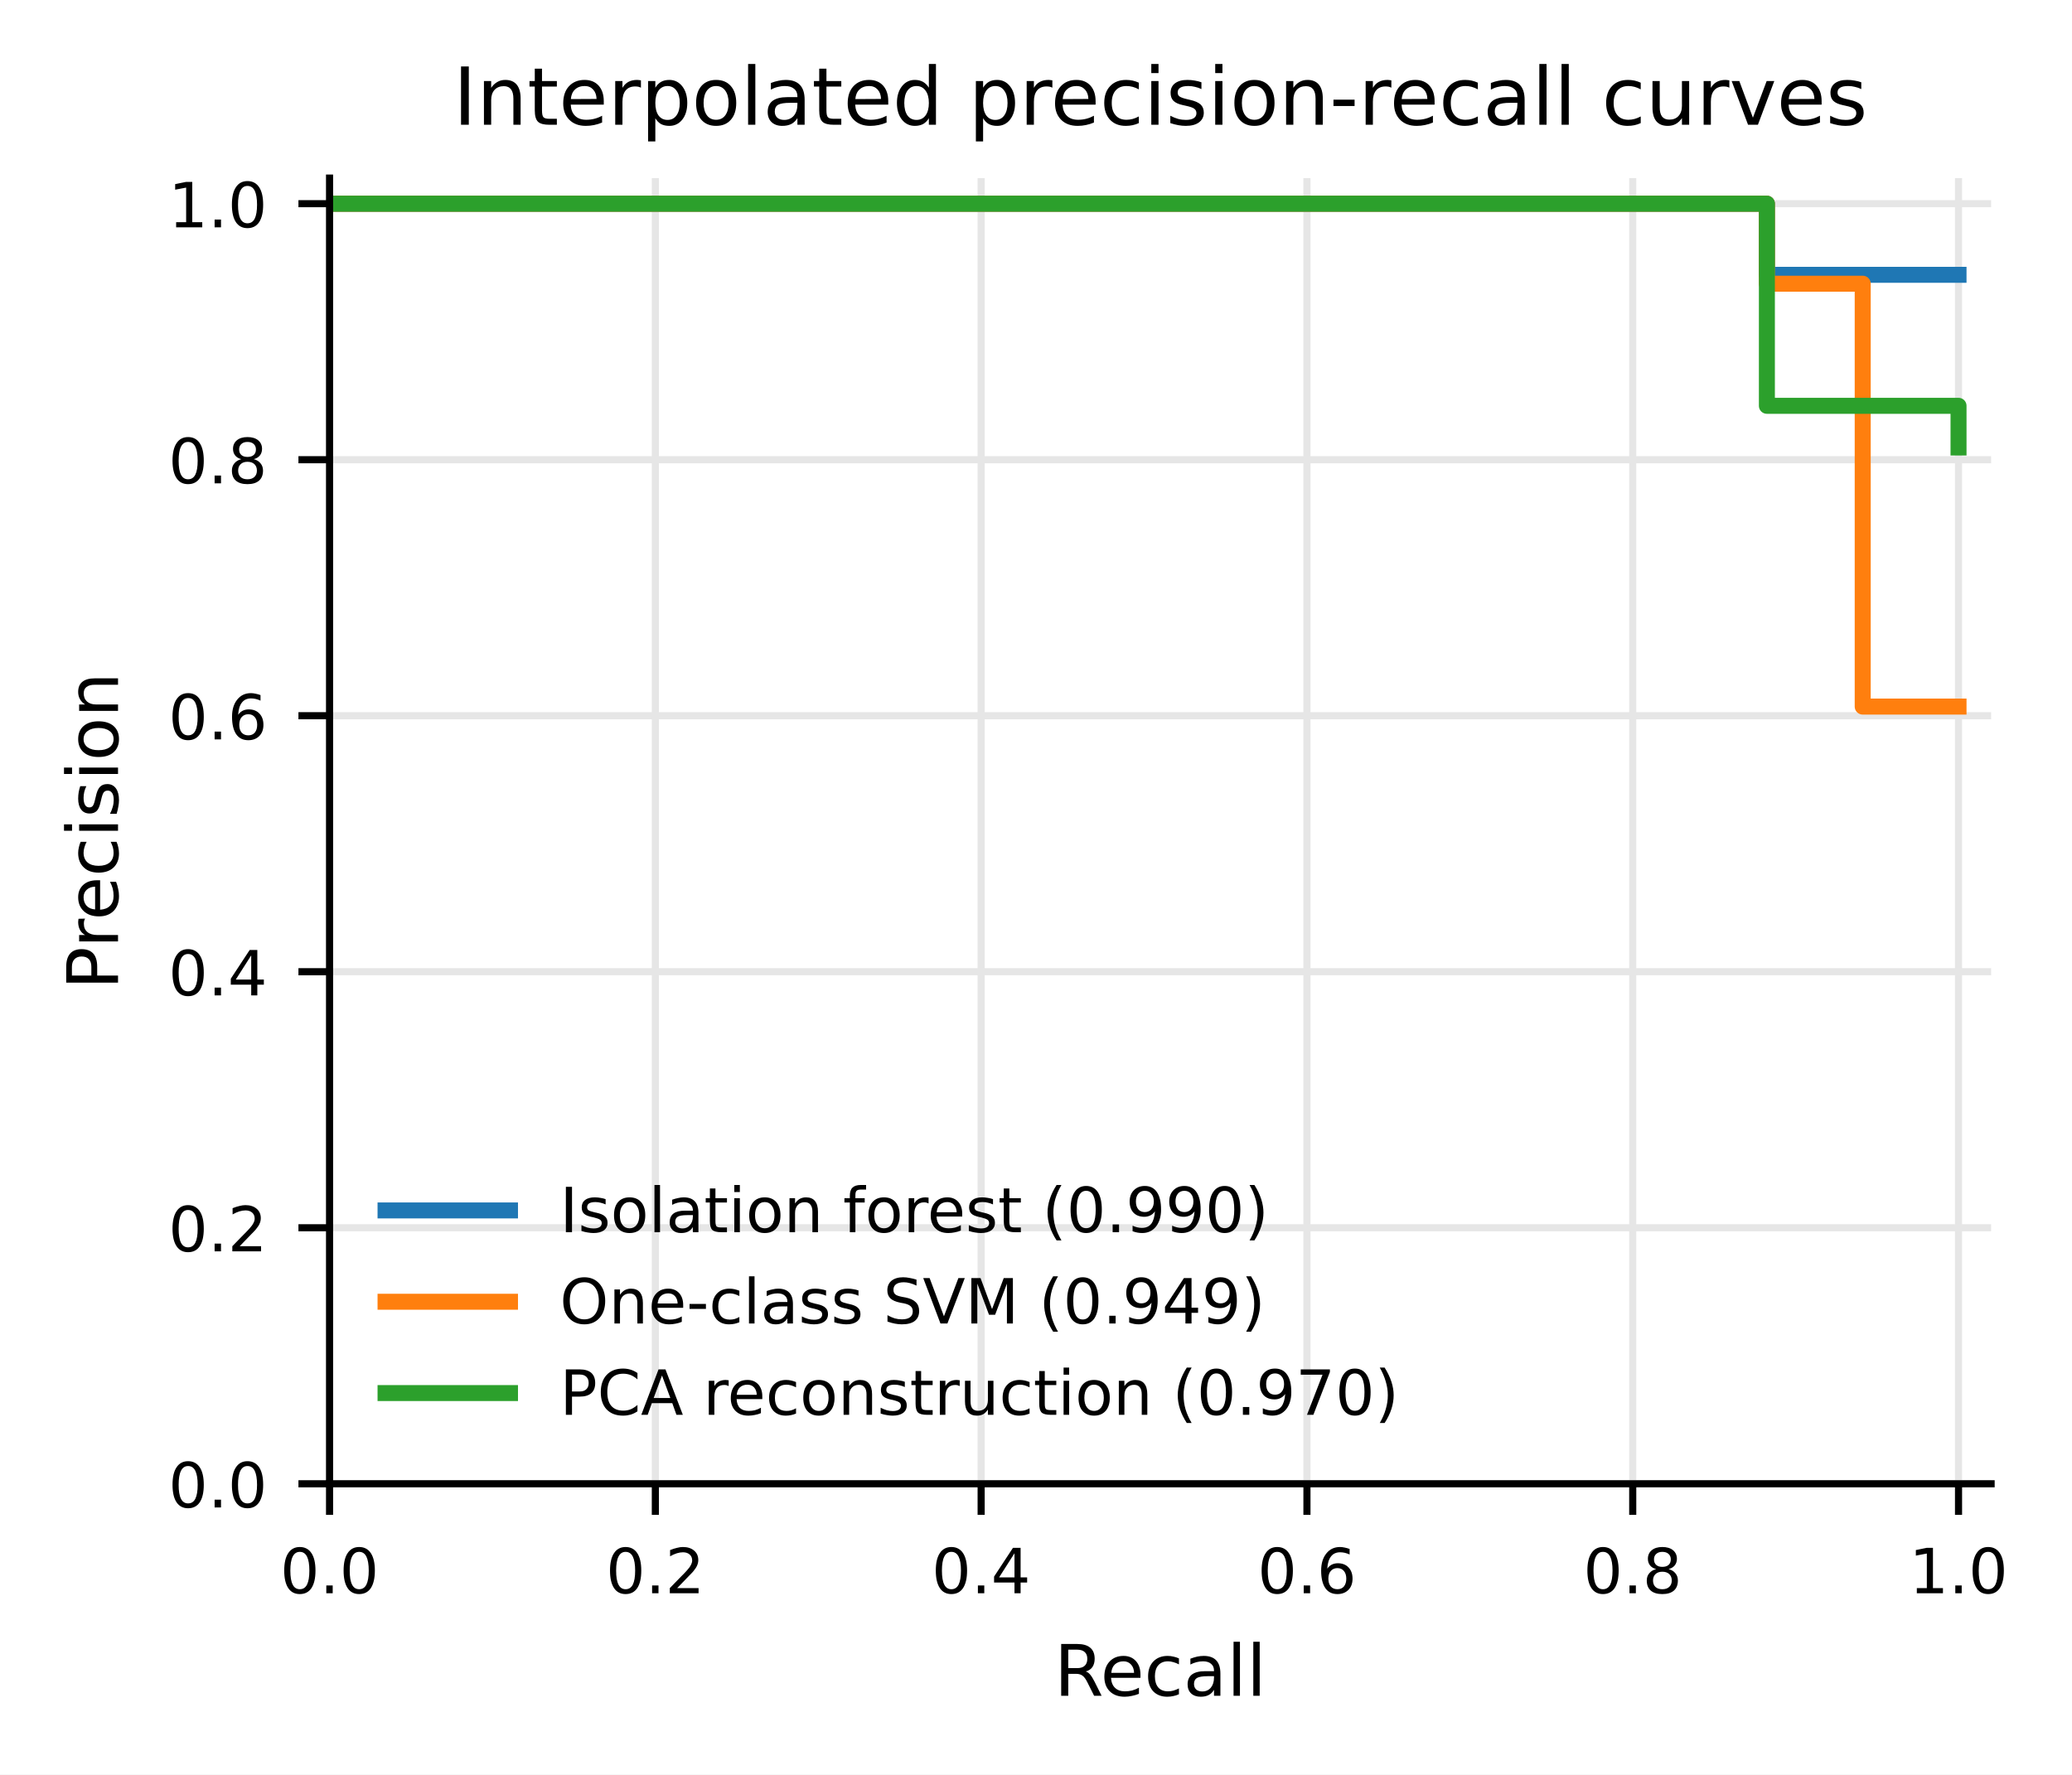
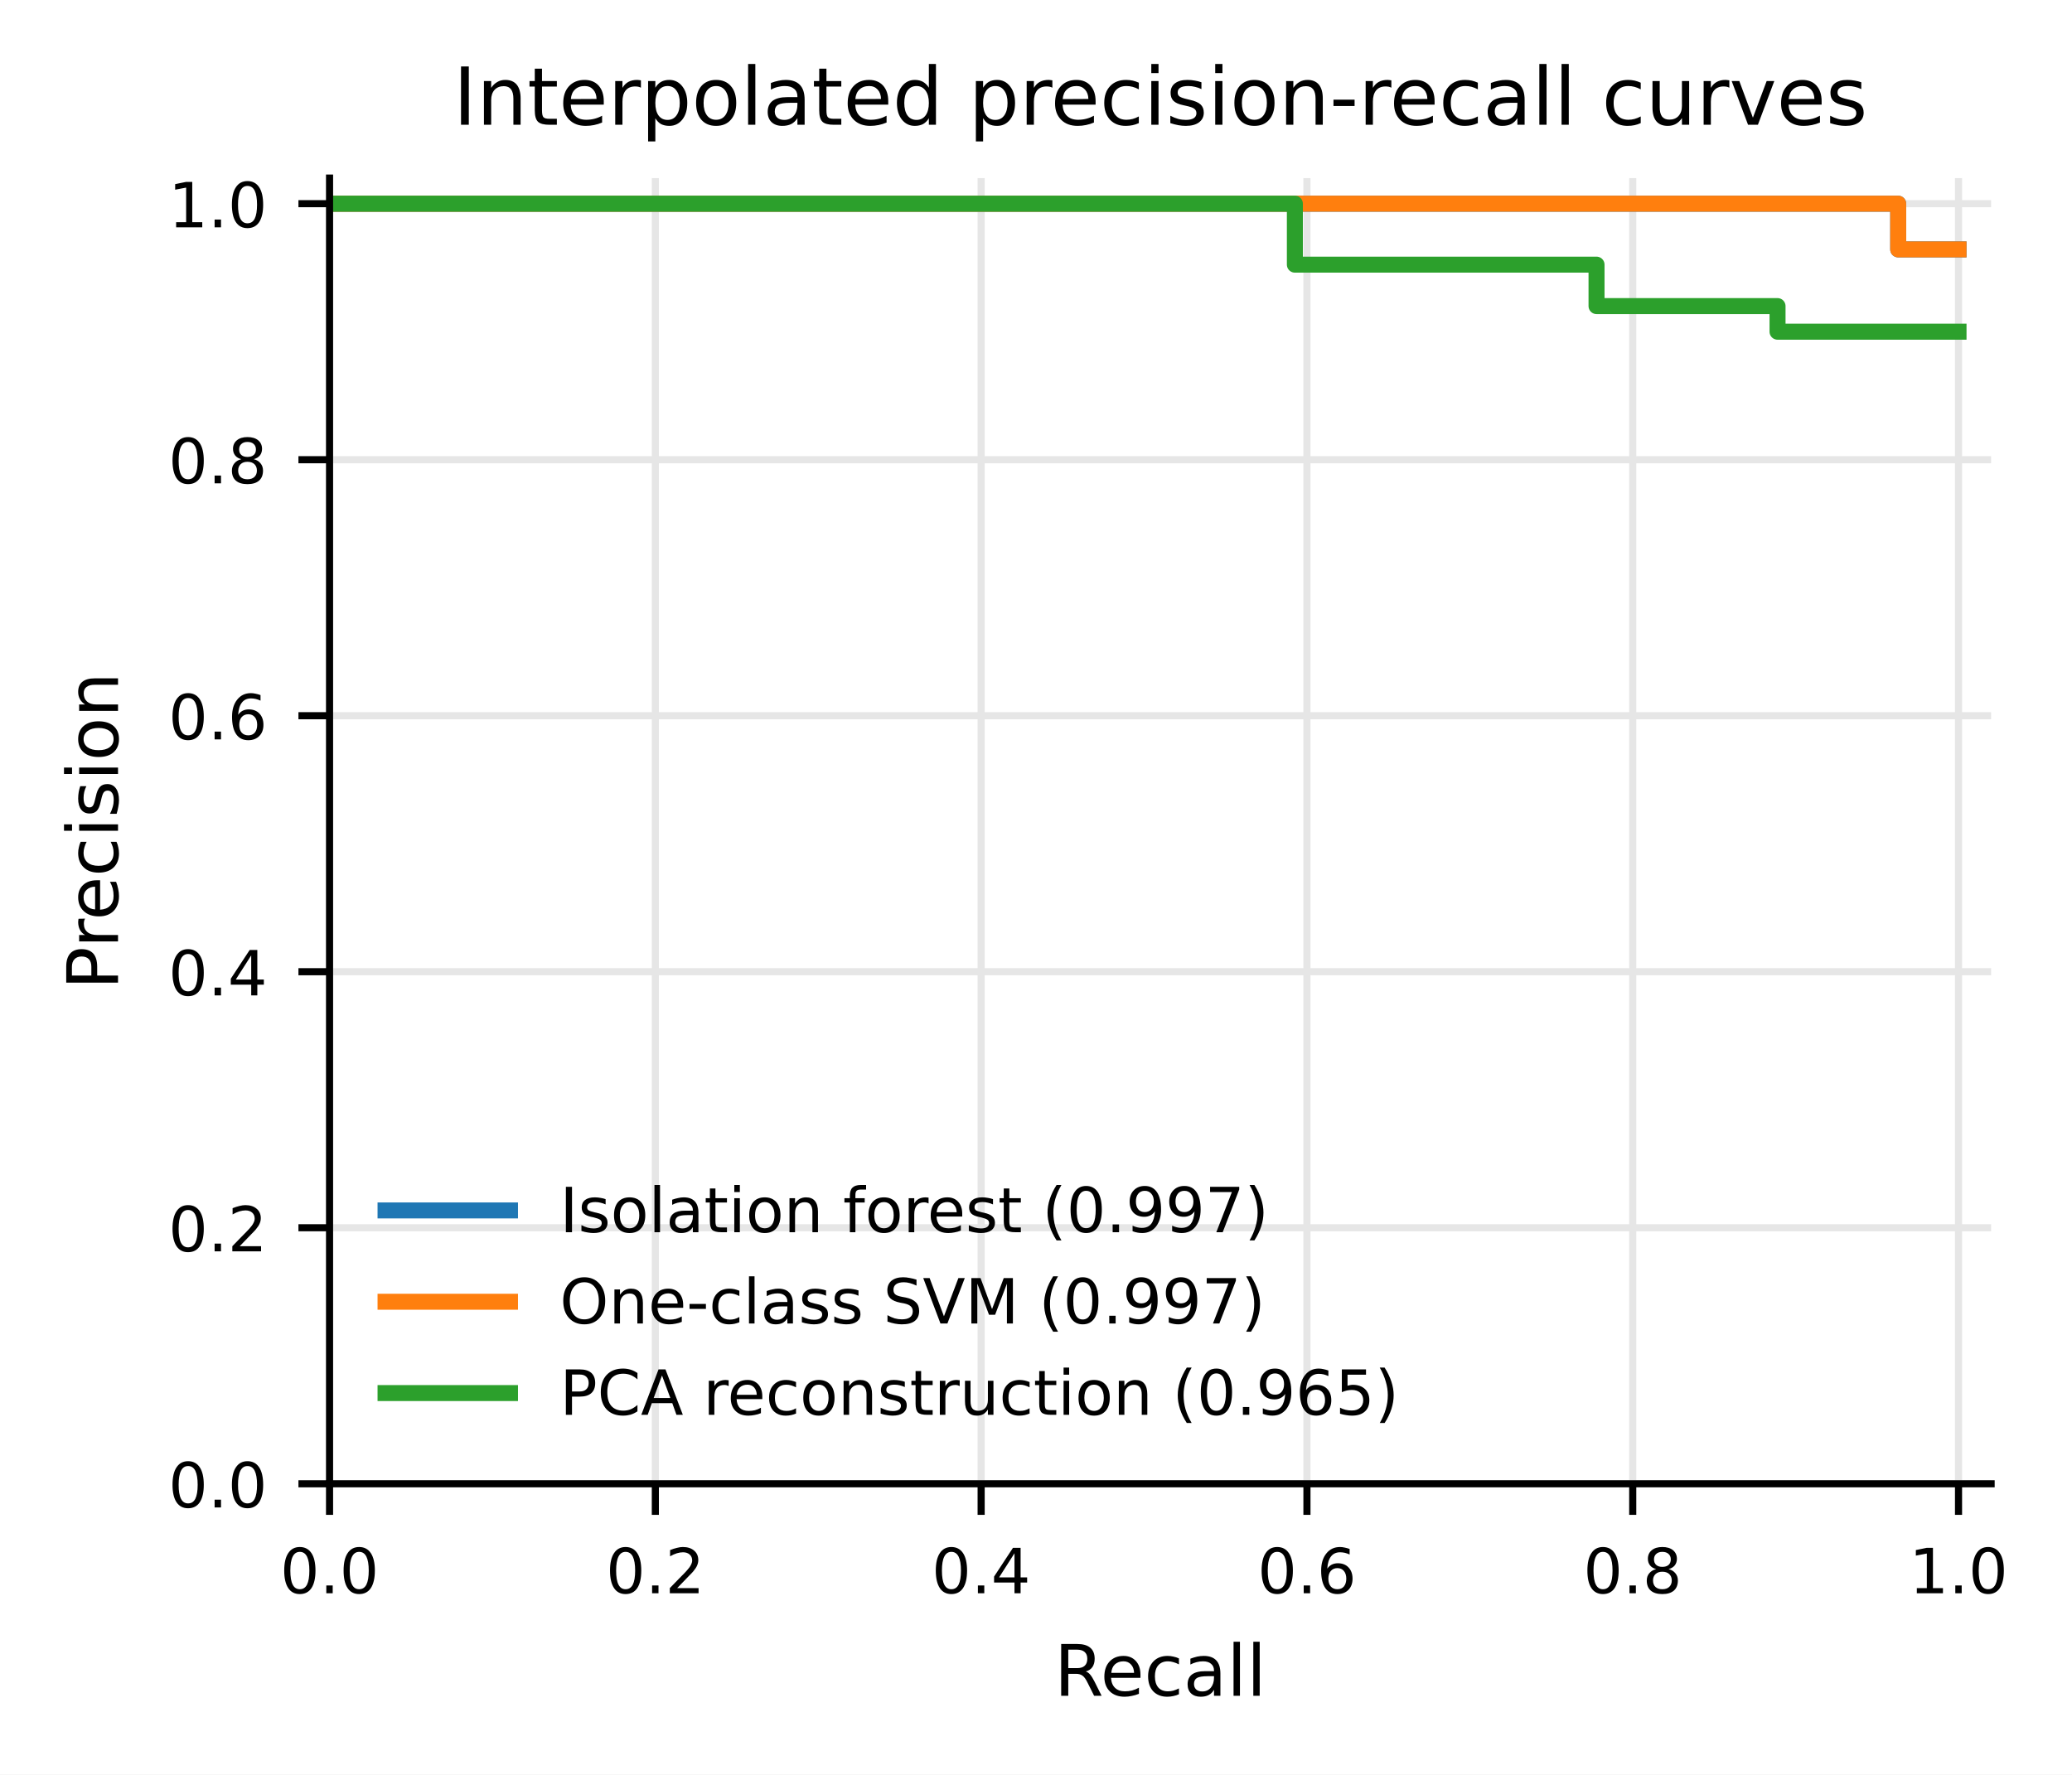
<svg xmlns="http://www.w3.org/2000/svg" xmlns:xlink="http://www.w3.org/1999/xlink" width="233.105pt" height="199.672pt" viewBox="0 0 233.105 199.672" version="1.1">
  <defs>
    <style type="text/css">*{stroke-linejoin: round; stroke-linecap: butt}</style>
  </defs>
  <g id="figure_1">
    <g id="patch_1">
      <path d="M 0 199.672  L 233.105 199.672  L 233.105 0  L 0 0  z " style="fill: #ffffff" />
    </g>
    <g id="axes_1">
      <g id="patch_2">
        <path d="M 37.075 166.955  L 224.005 166.955  L 224.005 20.039  L 37.075 20.039  z " style="fill: #ffffff" />
      </g>
      <g id="matplotlib.axis_1">
        <g id="xtick_1">
          <g id="line2d_1">
-             <path d="M 37.075 166.955  L 37.075 20.039  " clip-path="url(#pda60bfe244)" style="fill: none; stroke: #e6e6e6; stroke-width: 0.8; stroke-linecap: square" />
+             <path d="M 37.075 166.955  L 37.075 20.039  " clip-path="url(#p604136fe40)" style="fill: none; stroke: #e6e6e6; stroke-width: 0.8; stroke-linecap: square" />
          </g>
          <g id="line2d_2">
            <defs>
-               <path id="mb0dbb99cb0" d="M 0 0  L 0 3.5  " style="stroke: #000000; stroke-width: 0.8" />
+               <path id="m97e1e5b201" d="M 0 0  L 0 3.5  " style="stroke: #000000; stroke-width: 0.8" />
            </defs>
            <g>
-               <use xlink:href="#mb0dbb99cb0" x="37.075" y="166.955" style="stroke: #000000; stroke-width: 0.8" />
+               <use xlink:href="#m97e1e5b201" x="37.075" y="166.955" style="stroke: #000000; stroke-width: 0.8" />
            </g>
          </g>
          <g id="text_1">
            <text style="font-size: 7px; font-family: 'DejaVu Sans', 'Bitstream Vera Sans', 'Computer Modern Sans Serif', 'Lucida Grande', 'Verdana', 'Geneva', 'Lucid', 'Arial', 'Helvetica', 'Avant Garde', sans-serif; text-anchor: middle" x="37.075" y="179.274" transform="rotate(-0 37.07469 179.2735)">0.0</text>
          </g>
        </g>
        <g id="xtick_2">
          <g id="line2d_3">
-             <path d="M 73.728 166.955  L 73.728 20.039  " clip-path="url(#pda60bfe244)" style="fill: none; stroke: #e6e6e6; stroke-width: 0.8; stroke-linecap: square" />
+             <path d="M 73.728 166.955  L 73.728 20.039  " clip-path="url(#p604136fe40)" style="fill: none; stroke: #e6e6e6; stroke-width: 0.8; stroke-linecap: square" />
          </g>
          <g id="line2d_4">
            <g>
-               <use xlink:href="#mb0dbb99cb0" x="73.728" y="166.955" style="stroke: #000000; stroke-width: 0.8" />
+               <use xlink:href="#m97e1e5b201" x="73.728" y="166.955" style="stroke: #000000; stroke-width: 0.8" />
            </g>
          </g>
          <g id="text_2">
            <text style="font-size: 7px; font-family: 'DejaVu Sans', 'Bitstream Vera Sans', 'Computer Modern Sans Serif', 'Lucida Grande', 'Verdana', 'Geneva', 'Lucid', 'Arial', 'Helvetica', 'Avant Garde', sans-serif; text-anchor: middle" x="73.728" y="179.274" transform="rotate(-0 73.72763 179.2735)">0.2</text>
          </g>
        </g>
        <g id="xtick_3">
          <g id="line2d_5">
-             <path d="M 110.381 166.955  L 110.381 20.039  " clip-path="url(#pda60bfe244)" style="fill: none; stroke: #e6e6e6; stroke-width: 0.8; stroke-linecap: square" />
+             <path d="M 110.381 166.955  L 110.381 20.039  " clip-path="url(#p604136fe40)" style="fill: none; stroke: #e6e6e6; stroke-width: 0.8; stroke-linecap: square" />
          </g>
          <g id="line2d_6">
            <g>
-               <use xlink:href="#mb0dbb99cb0" x="110.381" y="166.955" style="stroke: #000000; stroke-width: 0.8" />
+               <use xlink:href="#m97e1e5b201" x="110.381" y="166.955" style="stroke: #000000; stroke-width: 0.8" />
            </g>
          </g>
          <g id="text_3">
            <text style="font-size: 7px; font-family: 'DejaVu Sans', 'Bitstream Vera Sans', 'Computer Modern Sans Serif', 'Lucida Grande', 'Verdana', 'Geneva', 'Lucid', 'Arial', 'Helvetica', 'Avant Garde', sans-serif; text-anchor: middle" x="110.381" y="179.274" transform="rotate(-0 110.3806 179.2735)">0.4</text>
          </g>
        </g>
        <g id="xtick_4">
          <g id="line2d_7">
-             <path d="M 147.034 166.955  L 147.034 20.039  " clip-path="url(#pda60bfe244)" style="fill: none; stroke: #e6e6e6; stroke-width: 0.8; stroke-linecap: square" />
+             <path d="M 147.034 166.955  L 147.034 20.039  " clip-path="url(#p604136fe40)" style="fill: none; stroke: #e6e6e6; stroke-width: 0.8; stroke-linecap: square" />
          </g>
          <g id="line2d_8">
            <g>
-               <use xlink:href="#mb0dbb99cb0" x="147.034" y="166.955" style="stroke: #000000; stroke-width: 0.8" />
+               <use xlink:href="#m97e1e5b201" x="147.034" y="166.955" style="stroke: #000000; stroke-width: 0.8" />
            </g>
          </g>
          <g id="text_4">
            <text style="font-size: 7px; font-family: 'DejaVu Sans', 'Bitstream Vera Sans', 'Computer Modern Sans Serif', 'Lucida Grande', 'Verdana', 'Geneva', 'Lucid', 'Arial', 'Helvetica', 'Avant Garde', sans-serif; text-anchor: middle" x="147.034" y="179.274" transform="rotate(-0 147.0335 179.2735)">0.6</text>
          </g>
        </g>
        <g id="xtick_5">
          <g id="line2d_9">
-             <path d="M 183.686 166.955  L 183.686 20.039  " clip-path="url(#pda60bfe244)" style="fill: none; stroke: #e6e6e6; stroke-width: 0.8; stroke-linecap: square" />
+             <path d="M 183.686 166.955  L 183.686 20.039  " clip-path="url(#p604136fe40)" style="fill: none; stroke: #e6e6e6; stroke-width: 0.8; stroke-linecap: square" />
          </g>
          <g id="line2d_10">
            <g>
-               <use xlink:href="#mb0dbb99cb0" x="183.686" y="166.955" style="stroke: #000000; stroke-width: 0.8" />
+               <use xlink:href="#m97e1e5b201" x="183.686" y="166.955" style="stroke: #000000; stroke-width: 0.8" />
            </g>
          </g>
          <g id="text_5">
            <text style="font-size: 7px; font-family: 'DejaVu Sans', 'Bitstream Vera Sans', 'Computer Modern Sans Serif', 'Lucida Grande', 'Verdana', 'Geneva', 'Lucid', 'Arial', 'Helvetica', 'Avant Garde', sans-serif; text-anchor: middle" x="183.686" y="179.274" transform="rotate(-0 183.6865 179.2735)">0.8</text>
          </g>
        </g>
        <g id="xtick_6">
          <g id="line2d_11">
-             <path d="M 220.339 166.955  L 220.339 20.039  " clip-path="url(#pda60bfe244)" style="fill: none; stroke: #e6e6e6; stroke-width: 0.8; stroke-linecap: square" />
+             <path d="M 220.339 166.955  L 220.339 20.039  " clip-path="url(#p604136fe40)" style="fill: none; stroke: #e6e6e6; stroke-width: 0.8; stroke-linecap: square" />
          </g>
          <g id="line2d_12">
            <g>
-               <use xlink:href="#mb0dbb99cb0" x="220.339" y="166.955" style="stroke: #000000; stroke-width: 0.8" />
+               <use xlink:href="#m97e1e5b201" x="220.339" y="166.955" style="stroke: #000000; stroke-width: 0.8" />
            </g>
          </g>
          <g id="text_6">
            <text style="font-size: 7px; font-family: 'DejaVu Sans', 'Bitstream Vera Sans', 'Computer Modern Sans Serif', 'Lucida Grande', 'Verdana', 'Geneva', 'Lucid', 'Arial', 'Helvetica', 'Avant Garde', sans-serif; text-anchor: middle" x="220.339" y="179.274" transform="rotate(-0 220.3394 179.2735)">1.0</text>
          </g>
        </g>
        <g id="text_7">
          <text style="font-size: 8px; font-family: 'DejaVu Sans', 'Bitstream Vera Sans', 'Computer Modern Sans Serif', 'Lucida Grande', 'Verdana', 'Geneva', 'Lucid', 'Arial', 'Helvetica', 'Avant Garde', sans-serif; text-anchor: middle" x="130.54" y="190.808" transform="rotate(-0 130.5397 190.808)">Recall</text>
        </g>
      </g>
      <g id="matplotlib.axis_2">
        <g id="ytick_1">
          <g id="line2d_13">
-             <path d="M 37.075 166.955  L 224.005 166.955  " clip-path="url(#pda60bfe244)" style="fill: none; stroke: #e6e6e6; stroke-width: 0.8; stroke-linecap: square" />
+             <path d="M 37.075 166.955  L 224.005 166.955  " clip-path="url(#p604136fe40)" style="fill: none; stroke: #e6e6e6; stroke-width: 0.8; stroke-linecap: square" />
          </g>
          <g id="line2d_14">
            <defs>
-               <path id="m0f954f66c2" d="M 0 0  L -3.5 0  " style="stroke: #000000; stroke-width: 0.8" />
+               <path id="m7568ffc94c" d="M 0 0  L -3.5 0  " style="stroke: #000000; stroke-width: 0.8" />
            </defs>
            <g>
-               <use xlink:href="#m0f954f66c2" x="37.075" y="166.955" style="stroke: #000000; stroke-width: 0.8" />
+               <use xlink:href="#m7568ffc94c" x="37.075" y="166.955" style="stroke: #000000; stroke-width: 0.8" />
            </g>
          </g>
          <g id="text_8">
            <text style="font-size: 7px; font-family: 'DejaVu Sans', 'Bitstream Vera Sans', 'Computer Modern Sans Serif', 'Lucida Grande', 'Verdana', 'Geneva', 'Lucid', 'Arial', 'Helvetica', 'Avant Garde', sans-serif; text-anchor: end" x="30.075" y="169.614" transform="rotate(-0 30.07469 169.614)">0.0</text>
          </g>
        </g>
        <g id="ytick_2">
          <g id="line2d_15">
-             <path d="M 37.075 138.148  L 224.005 138.148  " clip-path="url(#pda60bfe244)" style="fill: none; stroke: #e6e6e6; stroke-width: 0.8; stroke-linecap: square" />
+             <path d="M 37.075 138.148  L 224.005 138.148  " clip-path="url(#p604136fe40)" style="fill: none; stroke: #e6e6e6; stroke-width: 0.8; stroke-linecap: square" />
          </g>
          <g id="line2d_16">
            <g>
-               <use xlink:href="#m0f954f66c2" x="37.075" y="138.148" style="stroke: #000000; stroke-width: 0.8" />
+               <use xlink:href="#m7568ffc94c" x="37.075" y="138.148" style="stroke: #000000; stroke-width: 0.8" />
            </g>
          </g>
          <g id="text_9">
            <text style="font-size: 7px; font-family: 'DejaVu Sans', 'Bitstream Vera Sans', 'Computer Modern Sans Serif', 'Lucida Grande', 'Verdana', 'Geneva', 'Lucid', 'Arial', 'Helvetica', 'Avant Garde', sans-serif; text-anchor: end" x="30.075" y="140.807" transform="rotate(-0 30.07469 140.807)">0.2</text>
          </g>
        </g>
        <g id="ytick_3">
          <g id="line2d_17">
-             <path d="M 37.075 109.34  L 224.005 109.34  " clip-path="url(#pda60bfe244)" style="fill: none; stroke: #e6e6e6; stroke-width: 0.8; stroke-linecap: square" />
+             <path d="M 37.075 109.34  L 224.005 109.34  " clip-path="url(#p604136fe40)" style="fill: none; stroke: #e6e6e6; stroke-width: 0.8; stroke-linecap: square" />
          </g>
          <g id="line2d_18">
            <g>
-               <use xlink:href="#m0f954f66c2" x="37.075" y="109.34" style="stroke: #000000; stroke-width: 0.8" />
+               <use xlink:href="#m7568ffc94c" x="37.075" y="109.34" style="stroke: #000000; stroke-width: 0.8" />
            </g>
          </g>
          <g id="text_10">
            <text style="font-size: 7px; font-family: 'DejaVu Sans', 'Bitstream Vera Sans', 'Computer Modern Sans Serif', 'Lucida Grande', 'Verdana', 'Geneva', 'Lucid', 'Arial', 'Helvetica', 'Avant Garde', sans-serif; text-anchor: end" x="30.075" y="112" transform="rotate(-0 30.07469 111.9999)">0.4</text>
          </g>
        </g>
        <g id="ytick_4">
          <g id="line2d_19">
-             <path d="M 37.075 80.533  L 224.005 80.533  " clip-path="url(#pda60bfe244)" style="fill: none; stroke: #e6e6e6; stroke-width: 0.8; stroke-linecap: square" />
+             <path d="M 37.075 80.533  L 224.005 80.533  " clip-path="url(#p604136fe40)" style="fill: none; stroke: #e6e6e6; stroke-width: 0.8; stroke-linecap: square" />
          </g>
          <g id="line2d_20">
            <g>
-               <use xlink:href="#m0f954f66c2" x="37.075" y="80.533" style="stroke: #000000; stroke-width: 0.8" />
+               <use xlink:href="#m7568ffc94c" x="37.075" y="80.533" style="stroke: #000000; stroke-width: 0.8" />
            </g>
          </g>
          <g id="text_11">
            <text style="font-size: 7px; font-family: 'DejaVu Sans', 'Bitstream Vera Sans', 'Computer Modern Sans Serif', 'Lucida Grande', 'Verdana', 'Geneva', 'Lucid', 'Arial', 'Helvetica', 'Avant Garde', sans-serif; text-anchor: end" x="30.075" y="83.193" transform="rotate(-0 30.07469 83.19287)">0.6</text>
          </g>
        </g>
        <g id="ytick_5">
          <g id="line2d_21">
-             <path d="M 37.075 51.726  L 224.005 51.726  " clip-path="url(#pda60bfe244)" style="fill: none; stroke: #e6e6e6; stroke-width: 0.8; stroke-linecap: square" />
+             <path d="M 37.075 51.726  L 224.005 51.726  " clip-path="url(#p604136fe40)" style="fill: none; stroke: #e6e6e6; stroke-width: 0.8; stroke-linecap: square" />
          </g>
          <g id="line2d_22">
            <g>
-               <use xlink:href="#m0f954f66c2" x="37.075" y="51.726" style="stroke: #000000; stroke-width: 0.8" />
+               <use xlink:href="#m7568ffc94c" x="37.075" y="51.726" style="stroke: #000000; stroke-width: 0.8" />
            </g>
          </g>
          <g id="text_12">
            <text style="font-size: 7px; font-family: 'DejaVu Sans', 'Bitstream Vera Sans', 'Computer Modern Sans Serif', 'Lucida Grande', 'Verdana', 'Geneva', 'Lucid', 'Arial', 'Helvetica', 'Avant Garde', sans-serif; text-anchor: end" x="30.075" y="54.386" transform="rotate(-0 30.07469 54.38581)">0.8</text>
          </g>
        </g>
        <g id="ytick_6">
          <g id="line2d_23">
-             <path d="M 37.075 22.919  L 224.005 22.919  " clip-path="url(#pda60bfe244)" style="fill: none; stroke: #e6e6e6; stroke-width: 0.8; stroke-linecap: square" />
+             <path d="M 37.075 22.919  L 224.005 22.919  " clip-path="url(#p604136fe40)" style="fill: none; stroke: #e6e6e6; stroke-width: 0.8; stroke-linecap: square" />
          </g>
          <g id="line2d_24">
            <g>
-               <use xlink:href="#m0f954f66c2" x="37.075" y="22.919" style="stroke: #000000; stroke-width: 0.8" />
+               <use xlink:href="#m7568ffc94c" x="37.075" y="22.919" style="stroke: #000000; stroke-width: 0.8" />
            </g>
          </g>
          <g id="text_13">
            <text style="font-size: 7px; font-family: 'DejaVu Sans', 'Bitstream Vera Sans', 'Computer Modern Sans Serif', 'Lucida Grande', 'Verdana', 'Geneva', 'Lucid', 'Arial', 'Helvetica', 'Avant Garde', sans-serif; text-anchor: end" x="30.075" y="25.579" transform="rotate(-0 30.07469 25.57875)">1.0</text>
          </g>
        </g>
        <g id="text_14">
          <text style="font-size: 8px; font-family: 'DejaVu Sans', 'Bitstream Vera Sans', 'Computer Modern Sans Serif', 'Lucida Grande', 'Verdana', 'Geneva', 'Lucid', 'Arial', 'Helvetica', 'Avant Garde', sans-serif; text-anchor: middle" x="13.279" y="93.497" transform="rotate(-90 13.27875 93.49659)">Precision</text>
        </g>
      </g>
      <g id="line2d_25">
-         <path d="M 37.075 22.919  L 47.855 22.919  L 47.855 22.919  L 58.635 22.919  L 58.635 22.919  L 69.416 22.919  L 69.416 22.919  L 80.196 22.919  L 80.196 22.919  L 90.976 22.919  L 90.976 22.919  L 101.756 22.919  L 101.756 22.919  L 112.537 22.919  L 112.537 22.919  L 123.317 22.919  L 123.317 22.919  L 134.097 22.919  L 134.097 22.919  L 144.877 22.919  L 144.877 22.919  L 155.658 22.919  L 155.658 22.919  L 166.438 22.919  L 166.438 22.919  L 177.218 22.919  L 177.218 22.919  L 187.999 22.919  L 187.999 22.919  L 198.779 22.919  L 198.779 30.921  L 209.559 30.921  L 209.559 30.921  L 220.339 30.921  L 220.339 30.921  " clip-path="url(#pda60bfe244)" style="fill: none; stroke: #1f77b4; stroke-width: 1.8; stroke-linecap: square" />
+         <path d="M 37.075 22.919  L 43.862 22.919  L 43.862 22.919  L 50.65 22.919  L 50.65 22.919  L 57.437 22.919  L 57.437 22.919  L 64.225 22.919  L 64.225 22.919  L 71.013 22.919  L 71.013 22.919  L 77.8 22.919  L 77.8 22.919  L 84.588 22.919  L 84.588 22.919  L 98.163 22.919  L 98.163 22.919  L 104.951 22.919  L 104.951 22.919  L 111.738 22.919  L 111.738 22.919  L 118.526 22.919  L 118.526 22.919  L 125.313 22.919  L 125.313 22.919  L 132.101 22.919  L 132.101 22.919  L 138.888 22.919  L 138.888 22.919  L 145.676 22.919  L 145.676 22.919  L 152.464 22.919  L 152.464 22.919  L 159.251 22.919  L 159.251 22.919  L 166.039 22.919  L 166.039 22.919  L 172.826 22.919  L 172.826 22.919  L 179.614 22.919  L 179.614 22.919  L 186.401 22.919  L 186.401 22.919  L 193.189 22.919  L 193.189 22.919  L 199.977 22.919  L 199.977 22.919  L 206.764 22.919  L 206.764 22.919  L 213.552 22.919  L 213.552 28.063  L 220.339 28.063  L 220.339 28.063  " clip-path="url(#p604136fe40)" style="fill: none; stroke: #1f77b4; stroke-width: 1.8; stroke-linecap: square" />
      </g>
      <g id="line2d_26">
-         <path d="M 37.075 22.919  L 123.317 22.919  L 123.317 22.919  L 134.097 22.919  L 134.097 22.919  L 144.877 22.919  L 144.877 22.919  L 155.658 22.919  L 155.658 22.919  L 166.438 22.919  L 166.438 22.919  L 177.218 22.919  L 177.218 22.919  L 187.999 22.919  L 187.999 22.919  L 198.779 22.919  L 198.779 31.922  L 209.559 31.922  L 209.559 79.505  L 220.339 79.505  L 220.339 79.505  " clip-path="url(#pda60bfe244)" style="fill: none; stroke: #ff7f0e; stroke-width: 1.8; stroke-linecap: square" />
+         <path d="M 37.075 22.919  L 125.313 22.919  L 125.313 22.919  L 132.101 22.919  L 132.101 22.919  L 138.888 22.919  L 138.888 22.919  L 145.676 22.919  L 145.676 22.919  L 152.464 22.919  L 152.464 22.919  L 159.251 22.919  L 159.251 22.919  L 166.039 22.919  L 166.039 22.919  L 172.826 22.919  L 172.826 22.919  L 179.614 22.919  L 179.614 22.919  L 186.401 22.919  L 186.401 22.919  L 193.189 22.919  L 193.189 22.919  L 199.977 22.919  L 199.977 22.919  L 206.764 22.919  L 206.764 22.919  L 213.552 22.919  L 213.552 28.063  L 220.339 28.063  L 220.339 28.063  " clip-path="url(#p604136fe40)" style="fill: none; stroke: #ff7f0e; stroke-width: 1.8; stroke-linecap: square" />
      </g>
      <g id="line2d_27">
-         <path d="M 37.075 22.919  L 47.855 22.919  L 47.855 22.919  L 58.635 22.919  L 58.635 22.919  L 69.416 22.919  L 69.416 22.919  L 80.196 22.919  L 80.196 22.919  L 90.976 22.919  L 90.976 22.919  L 101.756 22.919  L 101.756 22.919  L 112.537 22.919  L 112.537 22.919  L 123.317 22.919  L 123.317 22.919  L 134.097 22.919  L 134.097 22.919  L 144.877 22.919  L 144.877 22.919  L 155.658 22.919  L 155.658 22.919  L 166.438 22.919  L 166.438 22.919  L 177.218 22.919  L 177.218 22.919  L 187.999 22.919  L 187.999 22.919  L 198.779 22.919  L 198.779 45.662  L 209.559 45.662  L 209.559 45.662  L 220.339 45.662  L 220.339 50.355  " clip-path="url(#pda60bfe244)" style="fill: none; stroke: #2ca02c; stroke-width: 1.8; stroke-linecap: square" />
+         <path d="M 37.075 22.919  L 43.862 22.919  L 43.862 22.919  L 50.65 22.919  L 50.65 22.919  L 57.437 22.919  L 57.437 22.919  L 64.225 22.919  L 64.225 22.919  L 71.013 22.919  L 71.013 22.919  L 77.8 22.919  L 77.8 22.919  L 84.588 22.919  L 84.588 22.919  L 91.375 22.919  L 91.375 22.919  L 98.163 22.919  L 98.163 22.919  L 104.951 22.919  L 104.951 22.919  L 111.738 22.919  L 111.738 22.919  L 118.526 22.919  L 118.526 22.919  L 125.313 22.919  L 125.313 22.919  L 132.101 22.919  L 132.101 22.919  L 138.888 22.919  L 138.888 22.919  L 145.676 22.919  L 145.676 29.778  L 152.464 29.778  L 152.464 29.778  L 159.251 29.778  L 159.251 29.778  L 166.039 29.778  L 166.039 29.778  L 172.826 29.778  L 172.826 29.778  L 179.614 29.778  L 179.614 34.442  L 186.401 34.442  L 186.401 34.442  L 193.189 34.442  L 193.189 34.442  L 199.977 34.442  L 199.977 37.323  L 206.764 37.323  L 206.764 37.323  L 213.552 37.323  L 213.552 37.323  L 220.339 37.323  L 220.339 37.323  " clip-path="url(#p604136fe40)" style="fill: none; stroke: #2ca02c; stroke-width: 1.8; stroke-linecap: square" />
      </g>
      <g id="patch_3">
        <path d="M 37.075 166.955  L 37.075 20.039  " style="fill: none; stroke: #000000; stroke-width: 0.8; stroke-linejoin: miter; stroke-linecap: square" />
      </g>
      <g id="patch_4">
        <path d="M 37.075 166.955  L 224.005 166.955  " style="fill: none; stroke: #000000; stroke-width: 0.8; stroke-linejoin: miter; stroke-linecap: square" />
      </g>
      <g id="text_15">
        <text style="font-size: 9px; font-family: 'DejaVu Sans', 'Bitstream Vera Sans', 'Computer Modern Sans Serif', 'Lucida Grande', 'Verdana', 'Geneva', 'Lucid', 'Arial', 'Helvetica', 'Avant Garde', sans-serif; text-anchor: middle" x="130.54" y="14.039" transform="rotate(-0 130.5397 14.03859)">Interpolated precision-recall curves</text>
      </g>
      <g id="legend_1">
        <g id="line2d_28">
          <path d="M 43.375 136.199  L 50.375 136.199  L 50.375 136.199  L 57.375 136.199  L 57.375 136.199  " style="fill: none; stroke: #1f77b4; stroke-width: 1.8; stroke-linecap: square" />
        </g>
        <g id="text_16">
-           <text style="font-size: 7px; font-family: 'DejaVu Sans', 'Bitstream Vera Sans', 'Computer Modern Sans Serif', 'Lucida Grande', 'Verdana', 'Geneva', 'Lucid', 'Arial', 'Helvetica', 'Avant Garde', sans-serif; text-anchor: start" x="62.975" y="138.649" transform="rotate(-0 62.97469 138.6494)">Isolation forest (0.990)</text>
+           <text style="font-size: 7px; font-family: 'DejaVu Sans', 'Bitstream Vera Sans', 'Computer Modern Sans Serif', 'Lucida Grande', 'Verdana', 'Geneva', 'Lucid', 'Arial', 'Helvetica', 'Avant Garde', sans-serif; text-anchor: start" x="62.975" y="138.649" transform="rotate(-0 62.97469 138.6494)">Isolation forest (0.997)</text>
        </g>
        <g id="line2d_29">
          <path d="M 43.375 146.474  L 50.375 146.474  L 50.375 146.474  L 57.375 146.474  L 57.375 146.474  " style="fill: none; stroke: #ff7f0e; stroke-width: 1.8; stroke-linecap: square" />
        </g>
        <g id="text_17">
-           <text style="font-size: 7px; font-family: 'DejaVu Sans', 'Bitstream Vera Sans', 'Computer Modern Sans Serif', 'Lucida Grande', 'Verdana', 'Geneva', 'Lucid', 'Arial', 'Helvetica', 'Avant Garde', sans-serif; text-anchor: start" x="62.975" y="148.924" transform="rotate(-0 62.97469 148.9241)">One-class SVM (0.949)</text>
+           <text style="font-size: 7px; font-family: 'DejaVu Sans', 'Bitstream Vera Sans', 'Computer Modern Sans Serif', 'Lucida Grande', 'Verdana', 'Geneva', 'Lucid', 'Arial', 'Helvetica', 'Avant Garde', sans-serif; text-anchor: start" x="62.975" y="148.924" transform="rotate(-0 62.97469 148.9241)">One-class SVM (0.997)</text>
        </g>
        <g id="line2d_30">
          <path d="M 43.375 156.749  L 50.375 156.749  L 50.375 156.749  L 57.375 156.749  L 57.375 156.749  " style="fill: none; stroke: #2ca02c; stroke-width: 1.8; stroke-linecap: square" />
        </g>
        <g id="text_18">
-           <text style="font-size: 7px; font-family: 'DejaVu Sans', 'Bitstream Vera Sans', 'Computer Modern Sans Serif', 'Lucida Grande', 'Verdana', 'Geneva', 'Lucid', 'Arial', 'Helvetica', 'Avant Garde', sans-serif; text-anchor: start" x="62.975" y="159.199" transform="rotate(-0 62.97469 159.1988)">PCA reconstruction (0.970)</text>
+           <text style="font-size: 7px; font-family: 'DejaVu Sans', 'Bitstream Vera Sans', 'Computer Modern Sans Serif', 'Lucida Grande', 'Verdana', 'Geneva', 'Lucid', 'Arial', 'Helvetica', 'Avant Garde', sans-serif; text-anchor: start" x="62.975" y="159.199" transform="rotate(-0 62.97469 159.1988)">PCA reconstruction (0.965)</text>
        </g>
      </g>
    </g>
  </g>
  <defs>
-     <clipPath id="pda60bfe244">
+     <clipPath id="p604136fe40">
      <rect x="37.075" y="20.039" width="186.93" height="146.916" />
    </clipPath>
  </defs>
</svg>
